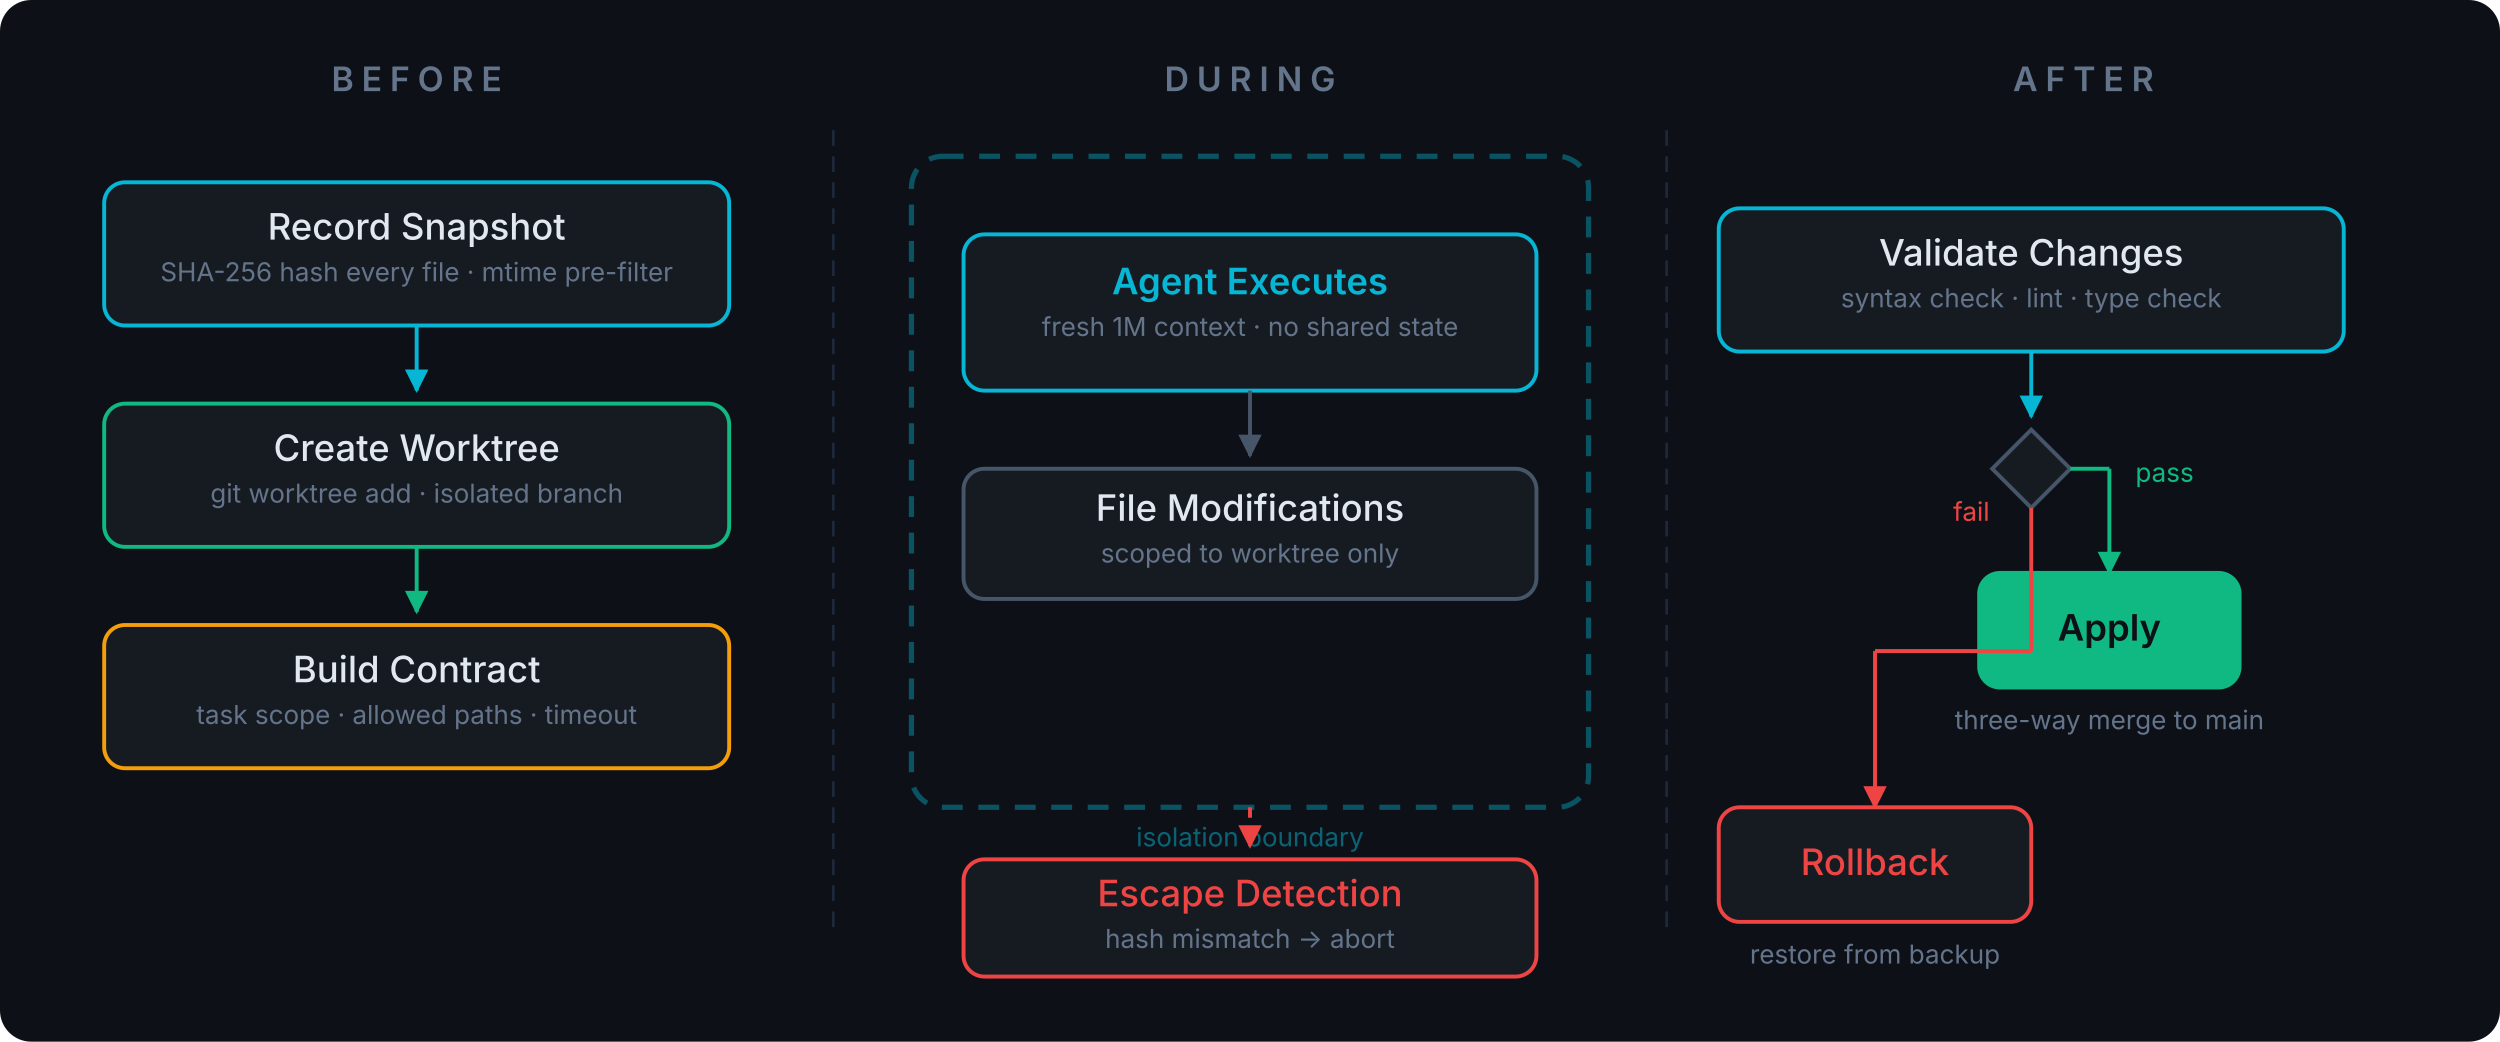
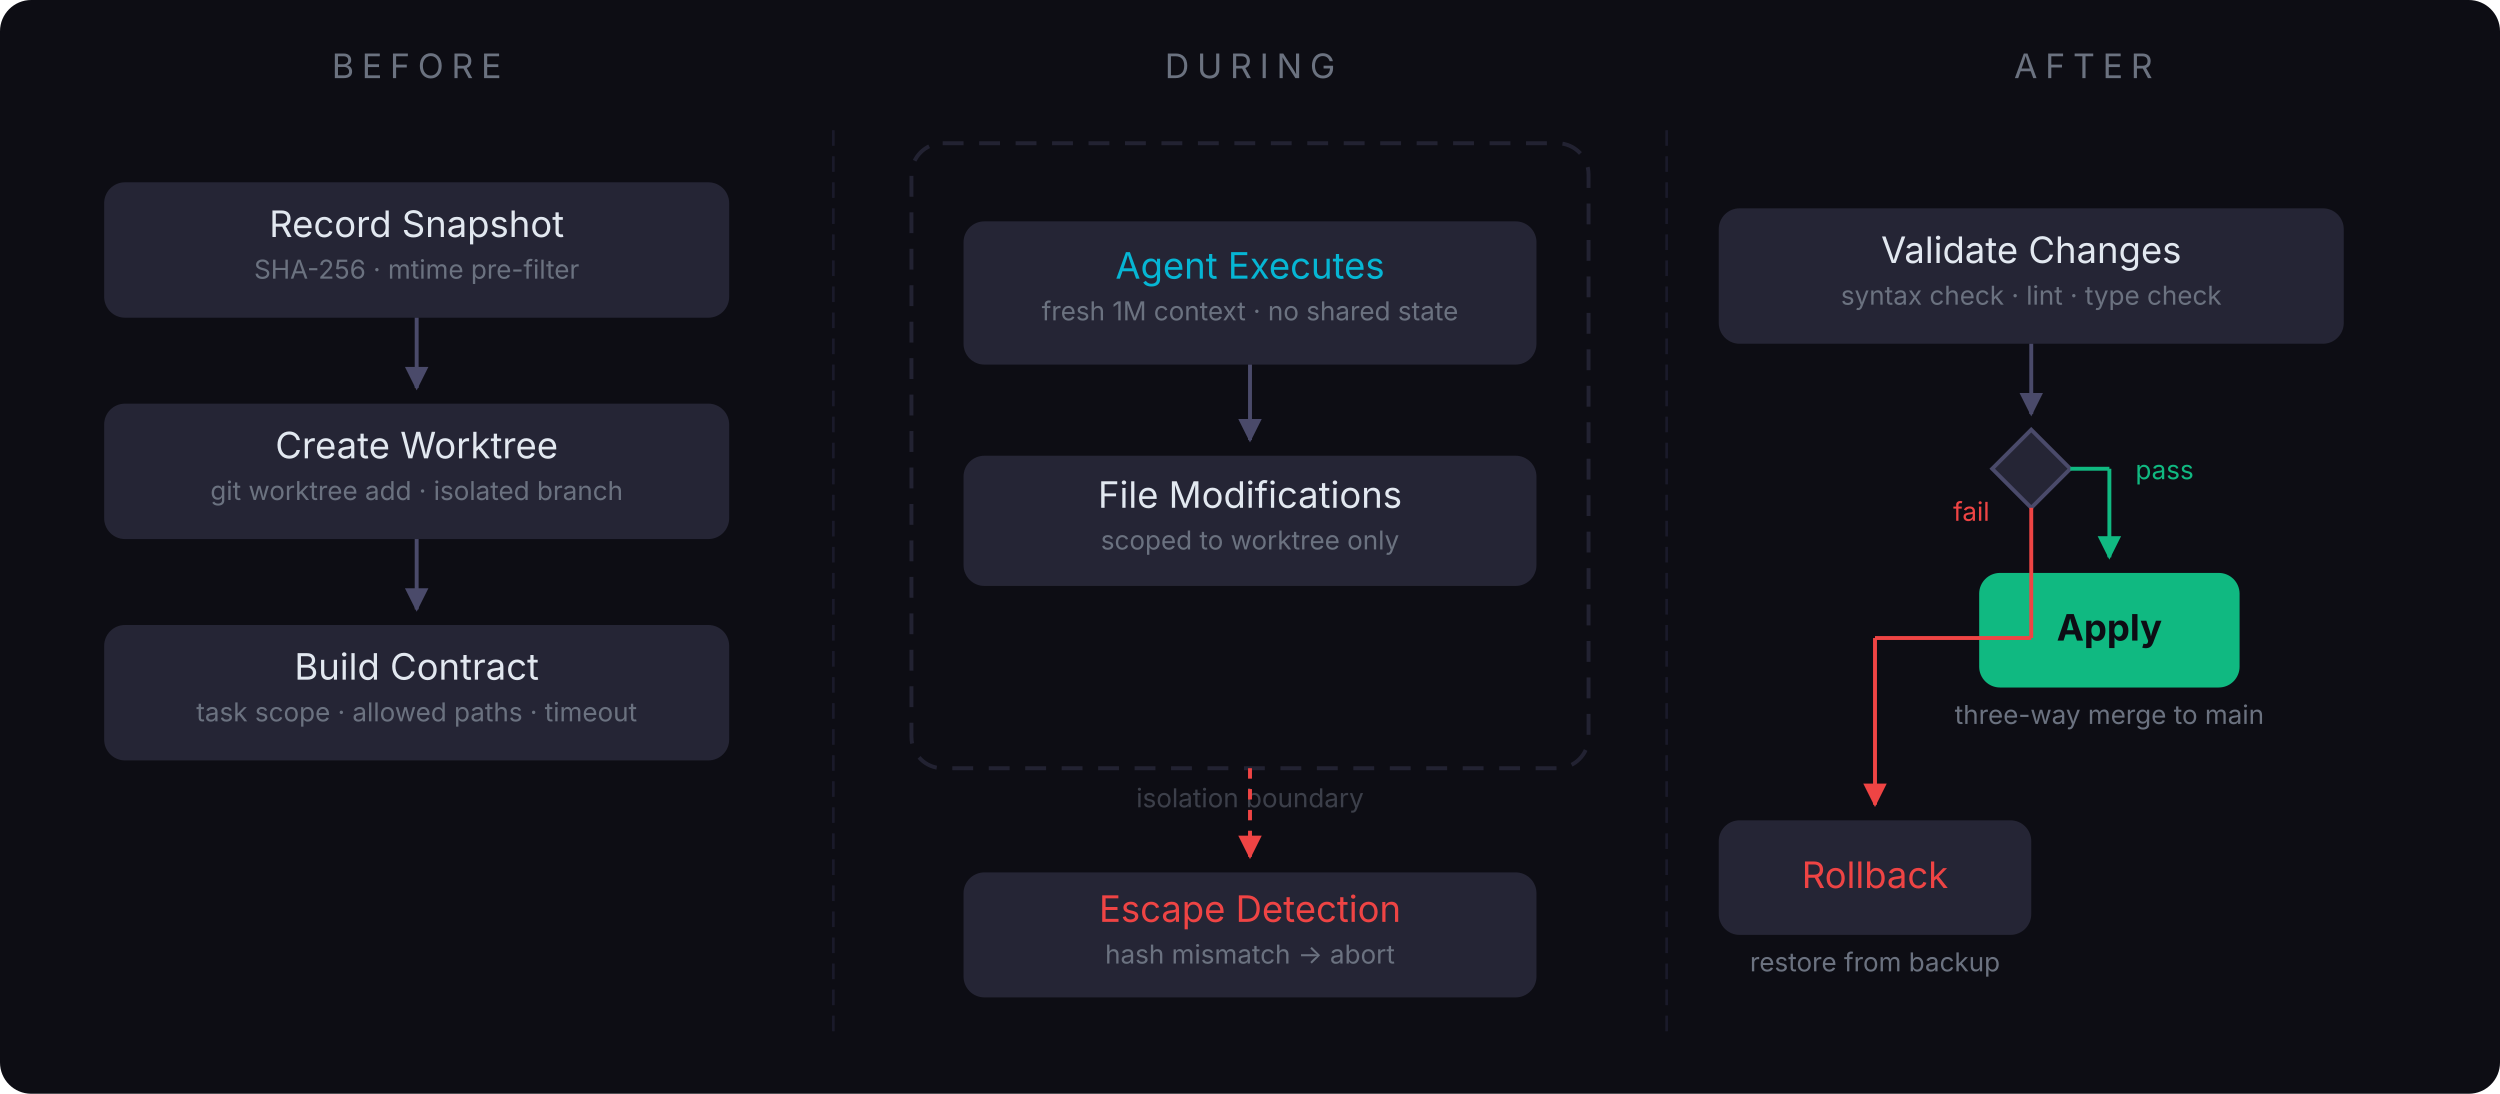
- <svg xmlns="http://www.w3.org/2000/svg" viewBox="0 0 960 400">
-   <rect width="960" height="400" fill="#0D1117" rx="12" />
+ <svg xmlns="http://www.w3.org/2000/svg" viewBox="0 0 960 420">
+   <rect width="960" height="420" fill="#0d0d14" rx="12" />
  <defs>
-     <marker id="arrow-cyan" viewBox="0 0 10 10" refX="9" refY="5" markerWidth="6" markerHeight="6" orient="auto">
-       <path d="M 0 0 L 10 5 L 0 10 z" fill="#06B6D4" />
+     <marker id="arrow-gray" viewBox="0 0 10 10" refX="9" refY="5" markerWidth="6" markerHeight="6" orient="auto">
+       <path d="M 0 0 L 10 5 L 0 10 z" fill="#4a4a6a" />
+     </marker>
+     <marker id="arrow-red" viewBox="0 0 10 10" refX="9" refY="5" markerWidth="6" markerHeight="6" orient="auto">
+       <path d="M 0 0 L 10 5 L 0 10 z" fill="#EF4444" />
    </marker>
    <marker id="arrow-green" viewBox="0 0 10 10" refX="9" refY="5" markerWidth="6" markerHeight="6" orient="auto">
      <path d="M 0 0 L 10 5 L 0 10 z" fill="#10B981" />
    </marker>
-     <marker id="arrow-orange" viewBox="0 0 10 10" refX="9" refY="5" markerWidth="6" markerHeight="6" orient="auto">
-       <path d="M 0 0 L 10 5 L 0 10 z" fill="#F59E0B" />
-     </marker>
-     <marker id="arrow-gray" viewBox="0 0 10 10" refX="9" refY="5" markerWidth="6" markerHeight="6" orient="auto">
-       <path d="M 0 0 L 10 5 L 0 10 z" fill="#475569" />
-     </marker>
-     <marker id="arrow-red" viewBox="0 0 10 10" refX="9" refY="5" markerWidth="6" markerHeight="6" orient="auto">
-       <path d="M 0 0 L 10 5 L 0 10 z" fill="#EF4444" />
-     </marker>
  </defs>
-   <text x="160" y="35" font-family="system-ui, -apple-system, sans-serif" font-size="13" font-weight="600" fill="#64748B" letter-spacing="3" text-anchor="middle">BEFORE</text>
-   <text x="480" y="35" font-family="system-ui, -apple-system, sans-serif" font-size="13" font-weight="600" fill="#64748B" letter-spacing="3" text-anchor="middle">DURING</text>
-   <text x="800" y="35" font-family="system-ui, -apple-system, sans-serif" font-size="13" font-weight="600" fill="#64748B" letter-spacing="3" text-anchor="middle">AFTER</text>
-   <line x1="320" y1="50" x2="320" y2="360" stroke="#1e293b" stroke-width="1" stroke-dasharray="6 4" />
-   <line x1="640" y1="50" x2="640" y2="360" stroke="#1e293b" stroke-width="1" stroke-dasharray="6 4" />
-   <rect x="40" y="70" width="240" height="55" fill="#161b22" stroke="#06B6D4" stroke-width="1.5" rx="8" />
-   <text x="160" y="92" font-family="system-ui, -apple-system, sans-serif" font-size="14" font-weight="500" fill="#E2E8F0" text-anchor="middle">Record Snapshot</text>
-   <text x="160" y="108" font-family="system-ui, -apple-system, sans-serif" font-size="10" fill="#64748B" text-anchor="middle">SHA-256 hash every file · mtime pre-filter</text>
-   <line x1="160" y1="125" x2="160" y2="150" stroke="#06B6D4" stroke-width="1.5" marker-end="url(#arrow-cyan)" />
-   <rect x="40" y="155" width="240" height="55" fill="#161b22" stroke="#10B981" stroke-width="1.5" rx="8" />
-   <text x="160" y="177" font-family="system-ui, -apple-system, sans-serif" font-size="14" font-weight="500" fill="#E2E8F0" text-anchor="middle">Create Worktree</text>
-   <text x="160" y="193" font-family="system-ui, -apple-system, sans-serif" font-size="10" fill="#64748B" text-anchor="middle">git worktree add · isolated branch</text>
-   <line x1="160" y1="210" x2="160" y2="235" stroke="#10B981" stroke-width="1.5" marker-end="url(#arrow-green)" />
-   <rect x="40" y="240" width="240" height="55" fill="#161b22" stroke="#F59E0B" stroke-width="1.5" rx="8" />
-   <text x="160" y="262" font-family="system-ui, -apple-system, sans-serif" font-size="14" font-weight="500" fill="#E2E8F0" text-anchor="middle">Build Contract</text>
-   <text x="160" y="278" font-family="system-ui, -apple-system, sans-serif" font-size="10" fill="#64748B" text-anchor="middle">task scope · allowed paths · timeout</text>
-   <rect x="350" y="60" width="260" height="250" fill="none" stroke="#06B6D4" stroke-width="2" stroke-dasharray="8 6" opacity="0.4" rx="12" />
-   <text x="480" y="325" font-family="system-ui, -apple-system, sans-serif" font-size="10" fill="#06B6D4" opacity="0.5" text-anchor="middle">isolation boundary</text>
-   <rect x="370" y="90" width="220" height="60" fill="#161b22" stroke="#06B6D4" stroke-width="1.5" rx="8" />
-   <text x="480" y="113" font-family="system-ui, -apple-system, sans-serif" font-size="14" font-weight="600" fill="#06B6D4" text-anchor="middle">Agent Executes</text>
-   <text x="480" y="129" font-family="system-ui, -apple-system, sans-serif" font-size="10" fill="#64748B" text-anchor="middle">fresh 1M context · no shared state</text>
-   <line x1="480" y1="150" x2="480" y2="175" stroke="#475569" stroke-width="1.5" marker-end="url(#arrow-gray)" />
-   <rect x="370" y="180" width="220" height="50" fill="#161b22" stroke="#475569" stroke-width="1.5" rx="8" />
-   <text x="480" y="200" font-family="system-ui, -apple-system, sans-serif" font-size="14" font-weight="500" fill="#E2E8F0" text-anchor="middle">File Modifications</text>
-   <text x="480" y="216" font-family="system-ui, -apple-system, sans-serif" font-size="10" fill="#64748B" text-anchor="middle">scoped to worktree only</text>
-   <rect x="370" y="330" width="220" height="45" fill="#161b22" stroke="#EF4444" stroke-width="1.5" rx="8" />
-   <text x="480" y="348" font-family="system-ui, -apple-system, sans-serif" font-size="14" font-weight="500" fill="#EF4444" text-anchor="middle">Escape Detection</text>
-   <text x="480" y="364" font-family="system-ui, -apple-system, sans-serif" font-size="10" fill="#64748B" text-anchor="middle">hash mismatch → abort</text>
-   <line x1="480" y1="310" x2="480" y2="325" stroke="#EF4444" stroke-width="1.5" stroke-dasharray="4 4" marker-end="url(#arrow-red)" />
-   <rect x="660" y="80" width="240" height="55" fill="#161b22" stroke="#06B6D4" stroke-width="1.5" rx="8" />
-   <text x="780" y="102" font-family="system-ui, -apple-system, sans-serif" font-size="14" font-weight="500" fill="#E2E8F0" text-anchor="middle">Validate Changes</text>
-   <text x="780" y="118" font-family="system-ui, -apple-system, sans-serif" font-size="10" fill="#64748B" text-anchor="middle">syntax check · lint · type check</text>
-   <line x1="780" y1="135" x2="780" y2="160" stroke="#06B6D4" stroke-width="1.5" marker-end="url(#arrow-cyan)" />
-   <path d="M 780 165 L 795 180 L 780 195 L 765 180 Z" fill="#161b22" stroke="#475569" stroke-width="1.5" />
+   <text x="160" y="30" font-family="system-ui, -apple-system, sans-serif" font-size="13" fill="#6b7280" letter-spacing="3" text-anchor="middle">BEFORE</text>
+   <text x="480" y="30" font-family="system-ui, -apple-system, sans-serif" font-size="13" fill="#6b7280" letter-spacing="3" text-anchor="middle">DURING</text>
+   <text x="800" y="30" font-family="system-ui, -apple-system, sans-serif" font-size="13" fill="#6b7280" letter-spacing="3" text-anchor="middle">AFTER</text>
+   <line x1="320" y1="50" x2="320" y2="400" stroke="#1a1a2a" stroke-width="1" stroke-dasharray="6 4" />
+   <line x1="640" y1="50" x2="640" y2="400" stroke="#1a1a2a" stroke-width="1" stroke-dasharray="6 4" />
+   <rect x="40" y="70" width="240" height="52" fill="#252535" rx="8" />
+   <text x="160" y="91" font-family="system-ui, -apple-system, sans-serif" font-size="14" fill="#e2e8f0" text-anchor="middle">Record Snapshot</text>
+   <text x="160" y="107" font-family="system-ui, -apple-system, sans-serif" font-size="10" fill="#6b7280" text-anchor="middle">SHA-256 · mtime pre-filter</text>
+   <line x1="160" y1="122" x2="160" y2="149" stroke="#4a4a6a" stroke-width="1.5" marker-end="url(#arrow-gray)" />
+   <rect x="40" y="155" width="240" height="52" fill="#252535" rx="8" />
+   <text x="160" y="176" font-family="system-ui, -apple-system, sans-serif" font-size="14" fill="#e2e8f0" text-anchor="middle">Create Worktree</text>
+   <text x="160" y="192" font-family="system-ui, -apple-system, sans-serif" font-size="10" fill="#6b7280" text-anchor="middle">git worktree add · isolated branch</text>
+   <line x1="160" y1="207" x2="160" y2="234" stroke="#4a4a6a" stroke-width="1.5" marker-end="url(#arrow-gray)" />
+   <rect x="40" y="240" width="240" height="52" fill="#252535" rx="8" />
+   <text x="160" y="261" font-family="system-ui, -apple-system, sans-serif" font-size="14" fill="#e2e8f0" text-anchor="middle">Build Contract</text>
+   <text x="160" y="277" font-family="system-ui, -apple-system, sans-serif" font-size="10" fill="#6b7280" text-anchor="middle">task scope · allowed paths · timeout</text>
+   <rect x="350" y="55" width="260" height="240" fill="none" stroke="#4a4a6a" stroke-width="1.5" stroke-dasharray="8 6" opacity="0.35" rx="12" />
+   <text x="480" y="310" font-family="system-ui, -apple-system, sans-serif" font-size="10" fill="#6b7280" opacity="0.5" text-anchor="middle">isolation boundary</text>
+   <rect x="370" y="85" width="220" height="55" fill="#252535" rx="8" />
+   <text x="480" y="107" font-family="system-ui, -apple-system, sans-serif" font-size="14" fill="#06B6D4" text-anchor="middle">Agent Executes</text>
+   <text x="480" y="123" font-family="system-ui, -apple-system, sans-serif" font-size="10" fill="#6b7280" text-anchor="middle">fresh 1M context · no shared state</text>
+   <line x1="480" y1="140" x2="480" y2="169" stroke="#4a4a6a" stroke-width="1.5" marker-end="url(#arrow-gray)" />
+   <rect x="370" y="175" width="220" height="50" fill="#252535" rx="8" />
+   <text x="480" y="195" font-family="system-ui, -apple-system, sans-serif" font-size="14" fill="#e2e8f0" text-anchor="middle">File Modifications</text>
+   <text x="480" y="211" font-family="system-ui, -apple-system, sans-serif" font-size="10" fill="#6b7280" text-anchor="middle">scoped to worktree only</text>
+   <rect x="370" y="335" width="220" height="48" fill="#252535" rx="8" />
+   <text x="480" y="354" font-family="system-ui, -apple-system, sans-serif" font-size="14" fill="#EF4444" text-anchor="middle">Escape Detection</text>
+   <text x="480" y="370" font-family="system-ui, -apple-system, sans-serif" font-size="10" fill="#6b7280" text-anchor="middle">hash mismatch → abort</text>
+   <line x1="480" y1="295" x2="480" y2="329" stroke="#EF4444" stroke-width="1.5" stroke-dasharray="4 4" marker-end="url(#arrow-red)" />
+   <rect x="660" y="80" width="240" height="52" fill="#252535" rx="8" />
+   <text x="780" y="101" font-family="system-ui, -apple-system, sans-serif" font-size="14" fill="#e2e8f0" text-anchor="middle">Validate Changes</text>
+   <text x="780" y="117" font-family="system-ui, -apple-system, sans-serif" font-size="10" fill="#6b7280" text-anchor="middle">syntax check · lint · type check</text>
+   <line x1="780" y1="132" x2="780" y2="159" stroke="#4a4a6a" stroke-width="1.5" marker-end="url(#arrow-gray)" />
+   <path d="M 780 165 L 795 180 L 780 195 L 765 180 Z" fill="#252535" stroke="#4a4a6a" stroke-width="1.5" />
  <line x1="795" y1="180" x2="810" y2="180" stroke="#10B981" stroke-width="1.5" />
-   <line x1="810" y1="180" x2="810" y2="220" stroke="#10B981" stroke-width="1.5" marker-end="url(#arrow-green)" />
-   <text x="820" y="185" font-family="system-ui, -apple-system, sans-serif" font-size="10" fill="#10B981">pass</text>
-   <rect x="760" y="220" width="100" height="44" fill="#10B981" stroke="#10B981" stroke-width="1.5" rx="8" />
-   <text x="810" y="246" font-family="system-ui, -apple-system, sans-serif" font-size="14" font-weight="600" fill="#0D1117" text-anchor="middle">Apply</text>
-   <text x="810" y="280" font-family="system-ui, -apple-system, sans-serif" font-size="10" fill="#64748B" text-anchor="middle">three-way merge to main</text>
-   <line x1="780" y1="195" x2="780" y2="250" stroke="#EF4444" stroke-width="1.5" />
-   <line x1="780" y1="250" x2="720" y2="250" stroke="#EF4444" stroke-width="1.5" />
-   <line x1="720" y1="250" x2="720" y2="310" stroke="#EF4444" stroke-width="1.5" marker-end="url(#arrow-red)" />
+   <line x1="810" y1="180" x2="810" y2="214" stroke="#10B981" stroke-width="1.5" marker-end="url(#arrow-green)" />
+   <text x="820" y="184" font-family="system-ui, -apple-system, sans-serif" font-size="10" fill="#10B981">pass</text>
+   <rect x="760" y="220" width="100" height="44" fill="#10B981" rx="8" />
+   <text x="810" y="246" font-family="system-ui, -apple-system, sans-serif" font-size="14" font-weight="bold" fill="#0d0d14" text-anchor="middle">Apply</text>
+   <text x="810" y="278" font-family="system-ui, -apple-system, sans-serif" font-size="10" fill="#6b7280" text-anchor="middle">three-way merge to main</text>
+   <line x1="780" y1="195" x2="780" y2="245" stroke="#EF4444" stroke-width="1.5" />
+   <line x1="780" y1="245" x2="720" y2="245" stroke="#EF4444" stroke-width="1.5" />
+   <line x1="720" y1="245" x2="720" y2="309" stroke="#EF4444" stroke-width="1.5" marker-end="url(#arrow-red)" />
  <text x="750" y="200" font-family="system-ui, -apple-system, sans-serif" font-size="10" fill="#EF4444">fail</text>
-   <rect x="660" y="310" width="120" height="44" fill="#161b22" stroke="#EF4444" stroke-width="1.5" rx="8" />
-   <text x="720" y="336" font-family="system-ui, -apple-system, sans-serif" font-size="14" font-weight="500" fill="#EF4444" text-anchor="middle">Rollback</text>
-   <text x="720" y="370" font-family="system-ui, -apple-system, sans-serif" font-size="10" fill="#64748B" text-anchor="middle">restore from backup</text>
+   <rect x="660" y="315" width="120" height="44" fill="#252535" rx="8" />
+   <text x="720" y="341" font-family="system-ui, -apple-system, sans-serif" font-size="14" fill="#EF4444" text-anchor="middle">Rollback</text>
+   <text x="720" y="373" font-family="system-ui, -apple-system, sans-serif" font-size="10" fill="#6b7280" text-anchor="middle">restore from backup</text>
</svg>
